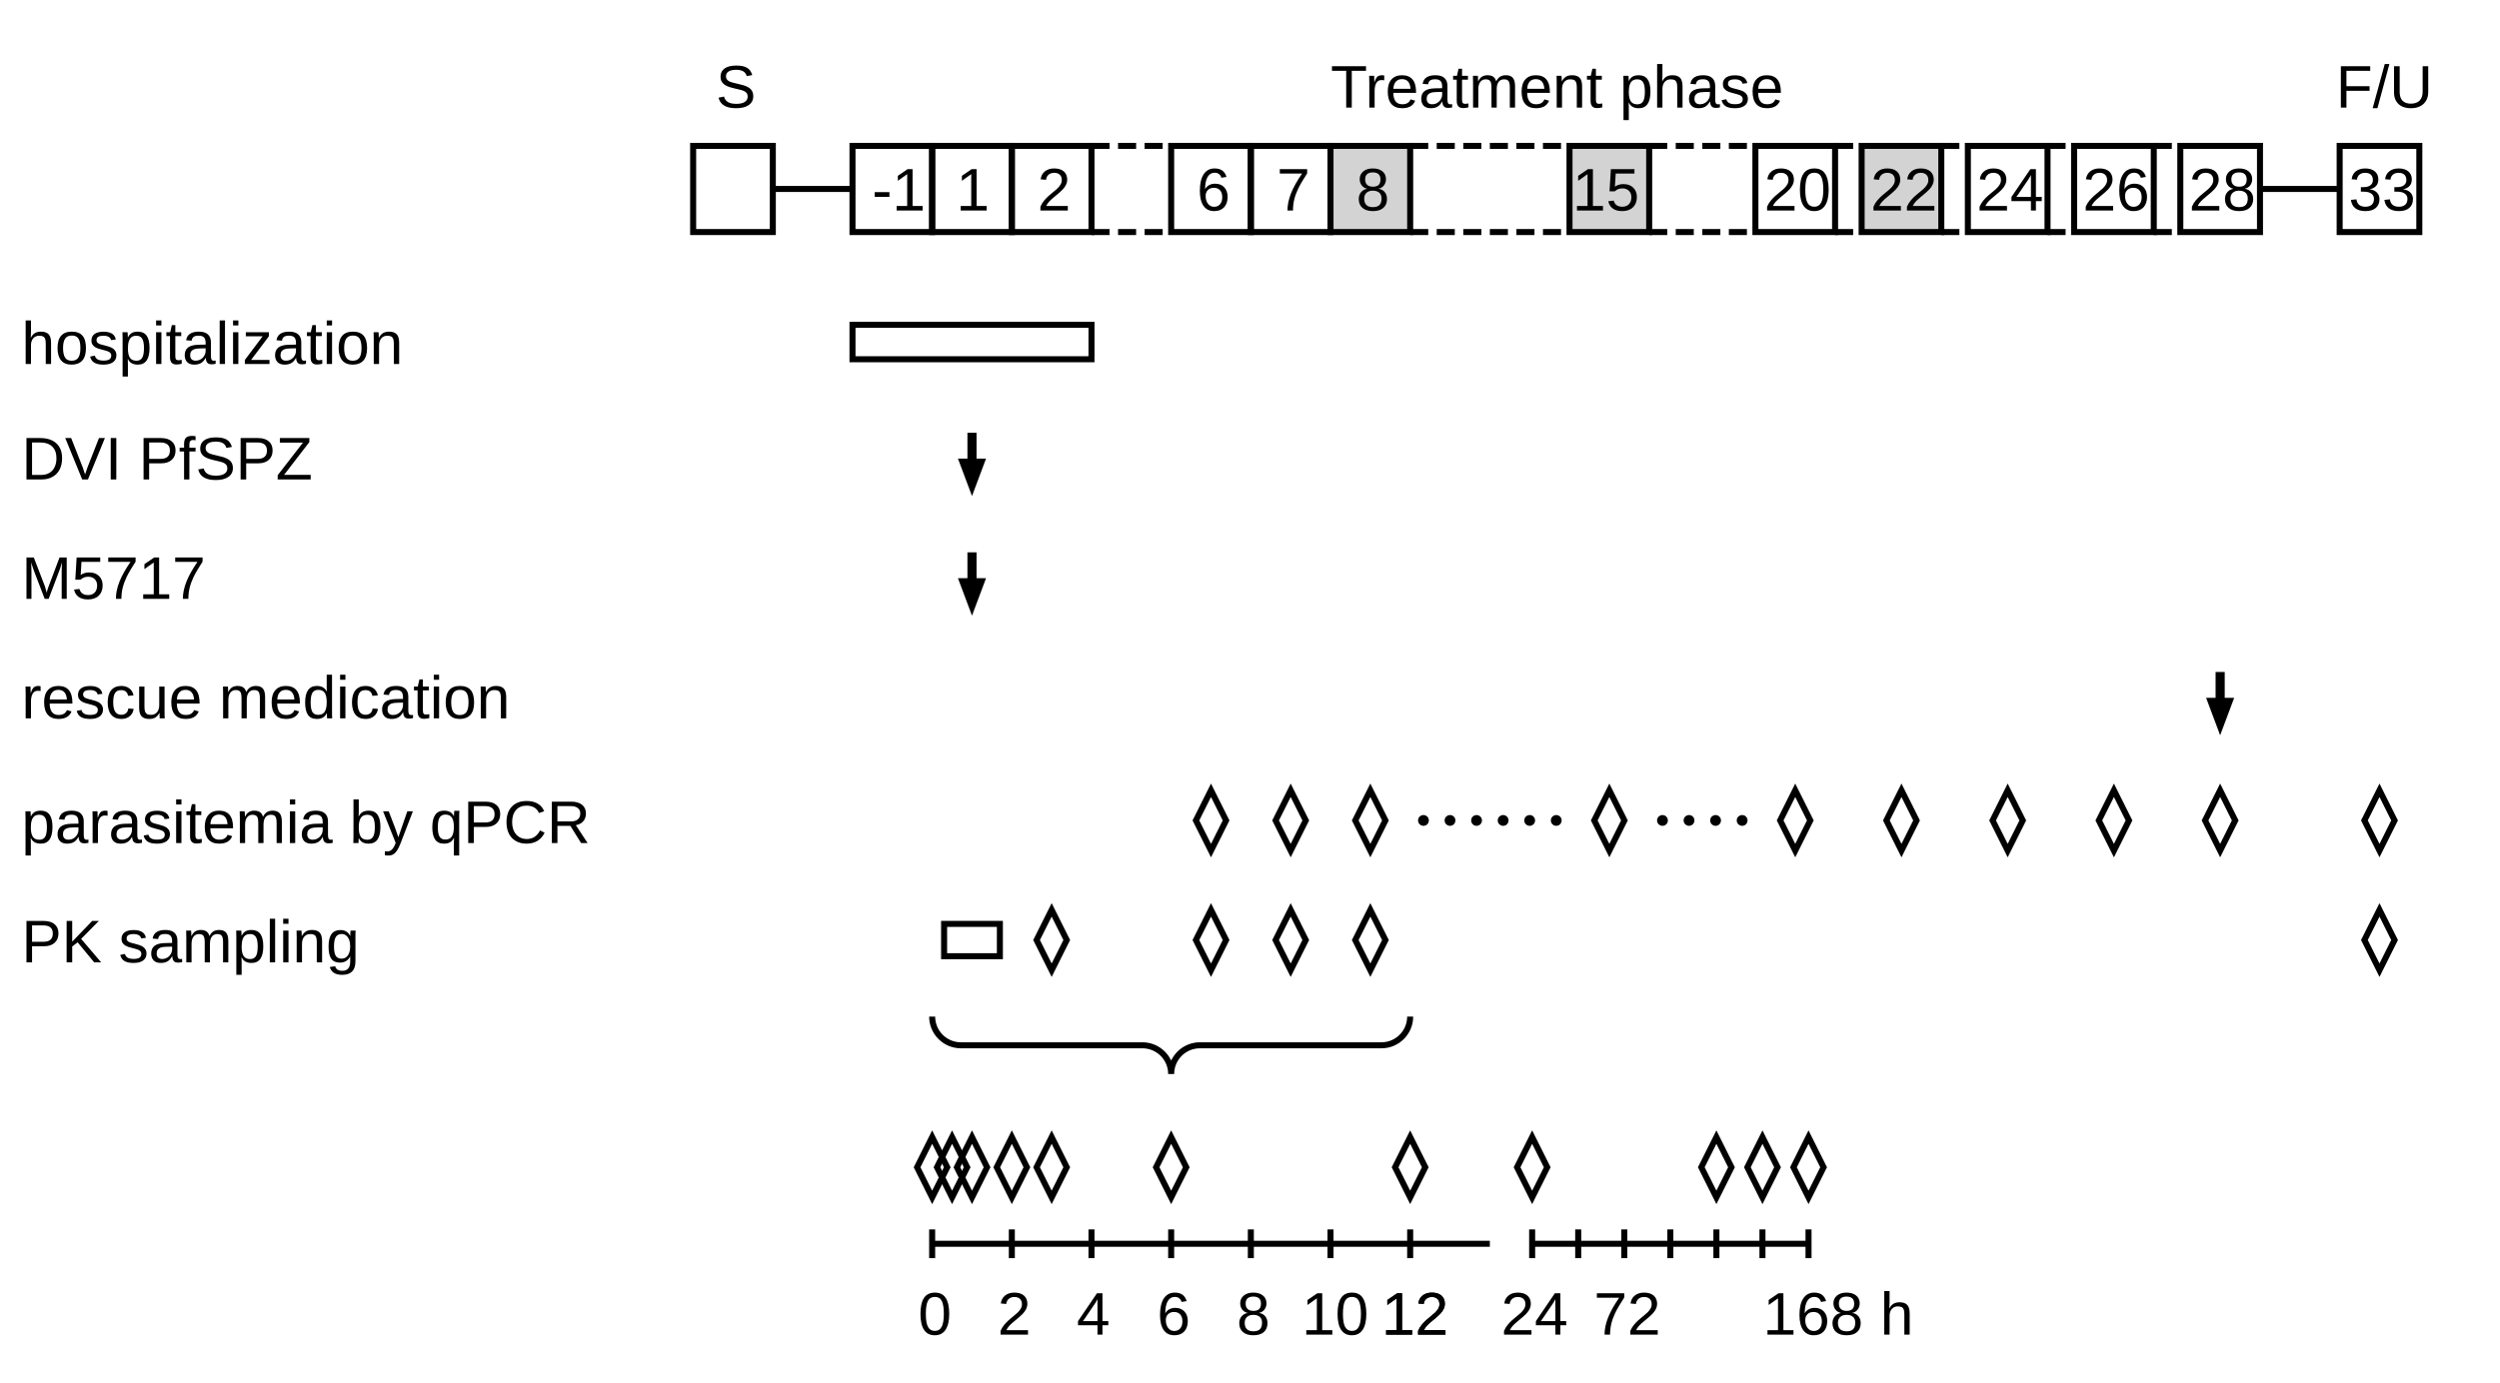
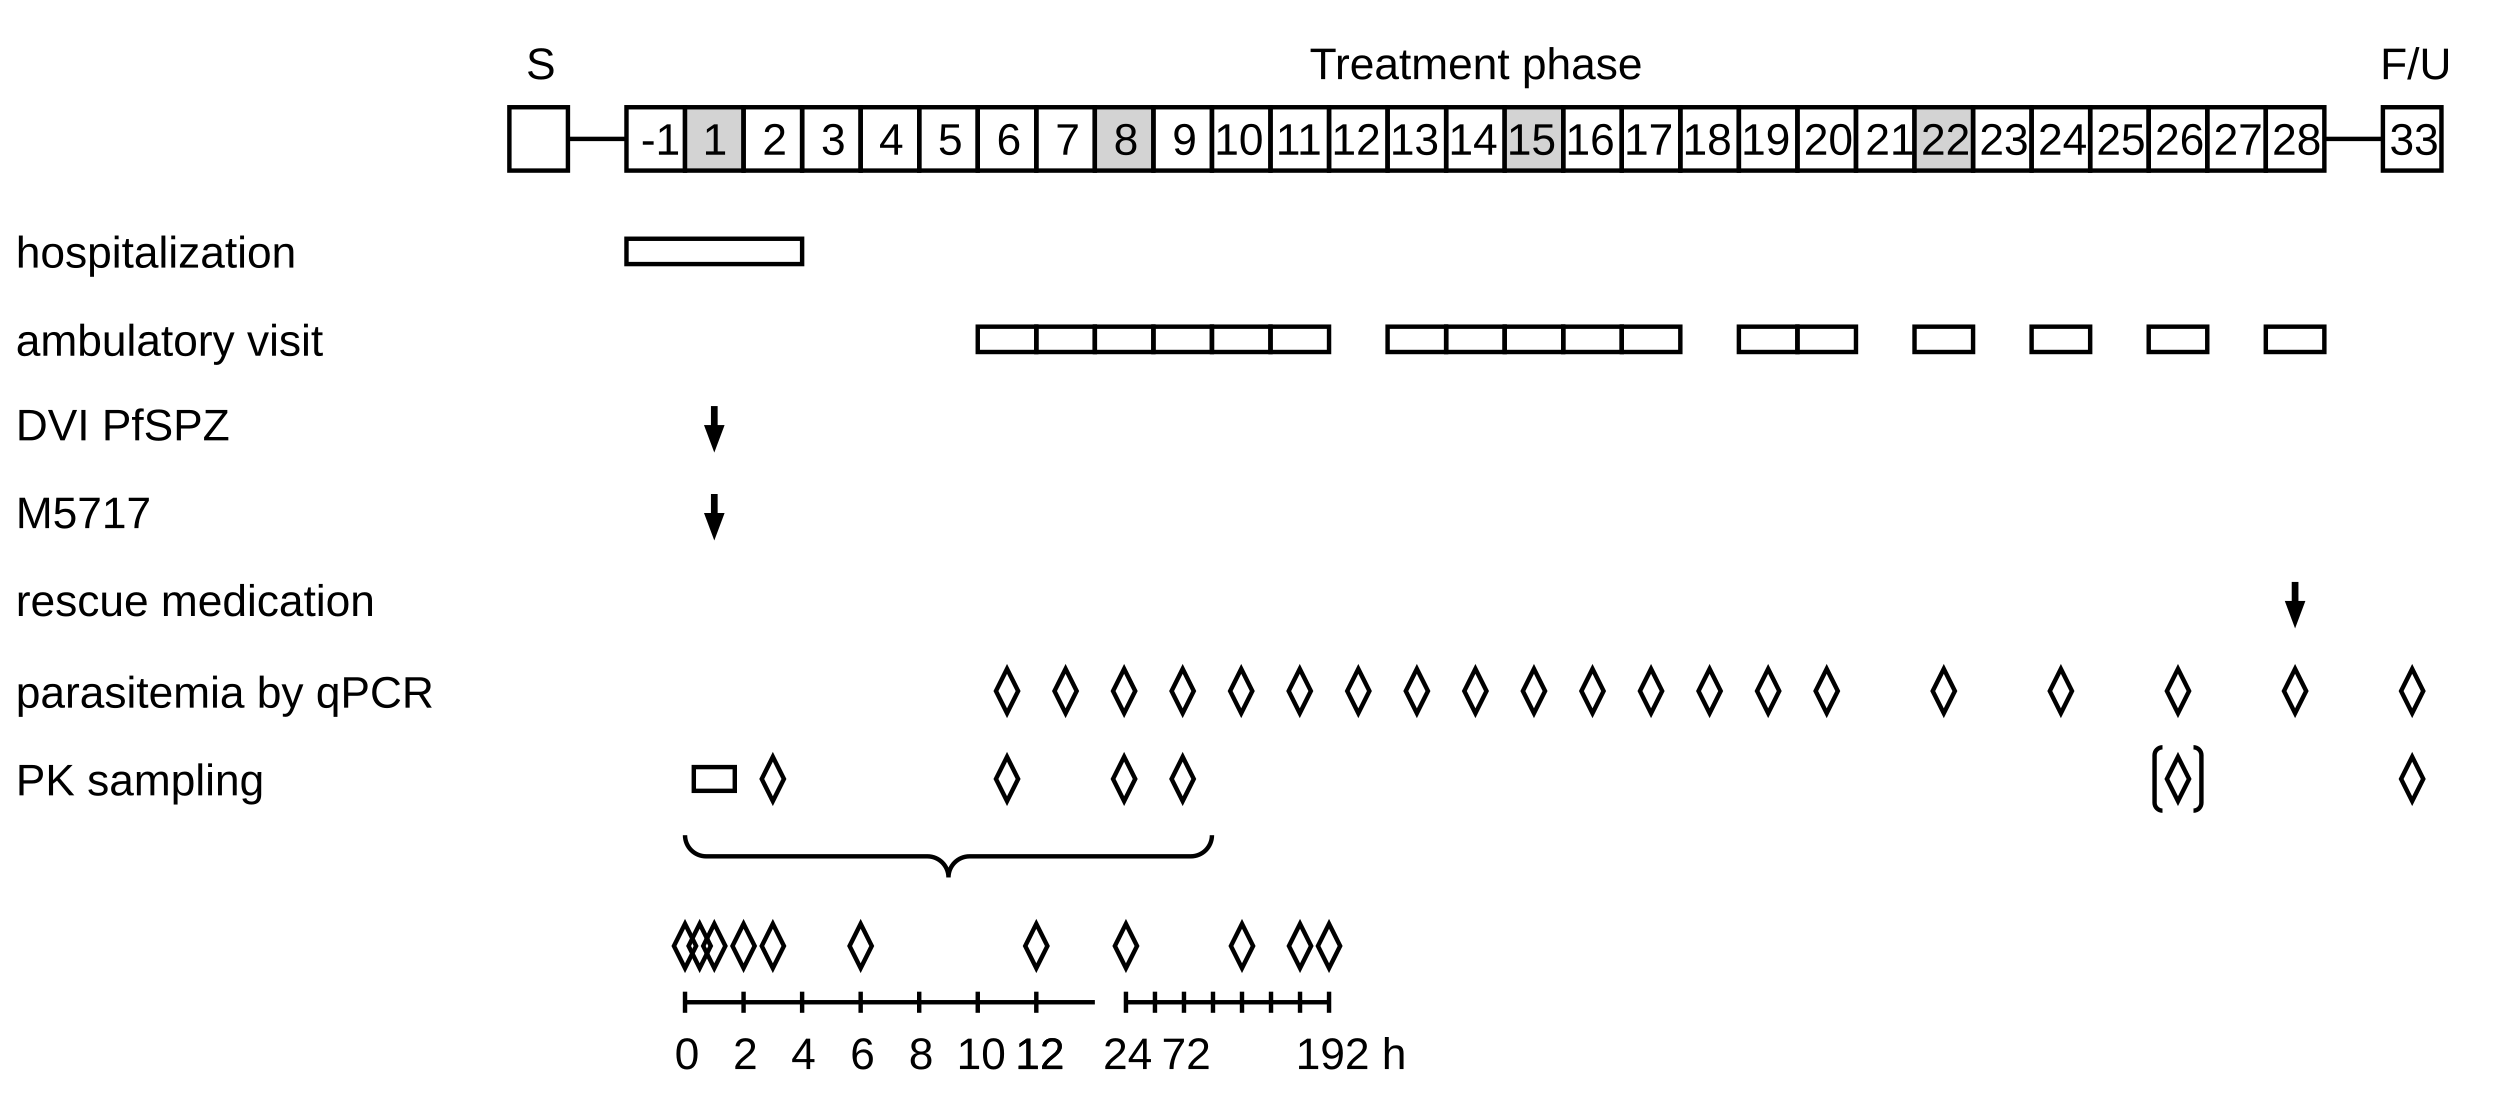
- <svg xmlns="http://www.w3.org/2000/svg" width="581.084" height="321.495">
+ <svg xmlns="http://www.w3.org/2000/svg" width="791.038" height="349.316">
  <style>text {font-family: Arial; font-size: 14px ;}</style>
  <text x="166.449" y="25.032">S</text>
-   <text x="309.404" y="25.032">Treatment phase</text>
-   <text x="543.158" y="25.032">F/U</text>
+   <text x="414.381" y="25.032">Treatment phase</text>
+   <text x="753.112" y="25.032">F/U</text>
  <rect x="161.175" y="33.932" width="18.525" height="20.043" style="stroke:black;  stroke-width:1.4; fill:none;" />
  <text x="170.438" y="48.964" />
  <line x1="179.7" y1="43.953" x2="198.226" y2="43.953" style="stroke:black; stroke-width:1.4; " />
  <rect x="198.226" y="33.932" width="18.525" height="20.043" style="stroke:black;  stroke-width:1.4; fill:none;" />
  <text x="202.771" y="48.964">-1</text>
+   <rect x="216.751" y="33.932" width="18.525" height="20.043" style="stroke:black;  stroke-width:0; fill:lightgray;" />
  <rect x="216.751" y="33.932" width="18.525" height="20.043" style="stroke:black;  stroke-width:1.4; fill:none;" />
  <text x="222.322" y="48.964">1</text>
  <rect x="235.276" y="33.932" width="18.525" height="20.043" style="stroke:black;  stroke-width:1.4; fill:none;" />
  <text x="241.22" y="48.964">2</text>
-   <line x1="253.802" y1="33.932" x2="259.977" y2="33.932" style="stroke:black; stroke-width:1.4; stroke-dasharray: 4.2 4.2" />
-   <line x1="253.802" y1="53.975" x2="259.977" y2="53.975" style="stroke:black; stroke-width:1.4; stroke-dasharray: 4.2 4.2" />
-   <text x="256.889" y="48.964" />
-   <line x1="259.977" y1="33.932" x2="266.152" y2="33.932" style="stroke:black; stroke-width:1.4; stroke-dasharray: 4.2 4.2" />
-   <line x1="259.977" y1="53.975" x2="266.152" y2="53.975" style="stroke:black; stroke-width:1.4; stroke-dasharray: 4.2 4.2" />
-   <text x="263.064" y="48.964" />
-   <line x1="266.152" y1="33.932" x2="272.327" y2="33.932" style="stroke:black; stroke-width:1.4; stroke-dasharray: 4.2 4.2" />
-   <line x1="266.152" y1="53.975" x2="272.327" y2="53.975" style="stroke:black; stroke-width:1.4; stroke-dasharray: 4.2 4.2" />
-   <text x="269.24" y="48.964" />
+   <rect x="253.802" y="33.932" width="18.525" height="20.043" style="stroke:black;  stroke-width:1.4; fill:none;" />
+   <text x="259.783" y="48.964">3</text>
  <rect x="272.327" y="33.932" width="18.525" height="20.043" style="stroke:black;  stroke-width:1.4; fill:none;" />
-   <text x="278.281" y="48.964">6</text>
+   <text x="278.124" y="48.964">4</text>
  <rect x="290.853" y="33.932" width="18.525" height="20.043" style="stroke:black;  stroke-width:1.4; fill:none;" />
-   <text x="296.872" y="48.964">7</text>
-   <rect x="309.378" y="33.932" width="18.525" height="20.043" style="stroke:black;  stroke-width:0; fill:lightgray;" />
+   <text x="296.793" y="48.964">5</text>
  <rect x="309.378" y="33.932" width="18.525" height="20.043" style="stroke:black;  stroke-width:1.4; fill:none;" />
-   <text x="315.339" y="48.964">8</text>
-   <line x1="327.903" y1="33.932" x2="334.078" y2="33.932" style="stroke:black; stroke-width:1.4; stroke-dasharray: 4.2 4.2" />
-   <line x1="327.903" y1="53.975" x2="334.078" y2="53.975" style="stroke:black; stroke-width:1.4; stroke-dasharray: 4.2 4.2" />
-   <text x="330.991" y="48.964" />
-   <line x1="334.078" y1="33.932" x2="340.254" y2="33.932" style="stroke:black; stroke-width:1.4; stroke-dasharray: 4.2 4.2" />
-   <line x1="334.078" y1="53.975" x2="340.254" y2="53.975" style="stroke:black; stroke-width:1.4; stroke-dasharray: 4.2 4.2" />
-   <text x="337.166" y="48.964" />
-   <line x1="340.254" y1="33.932" x2="346.429" y2="33.932" style="stroke:black; stroke-width:1.4; stroke-dasharray: 4.2 4.2" />
-   <line x1="340.254" y1="53.975" x2="346.429" y2="53.975" style="stroke:black; stroke-width:1.4; stroke-dasharray: 4.2 4.2" />
-   <text x="343.341" y="48.964" />
-   <line x1="346.429" y1="33.932" x2="352.604" y2="33.932" style="stroke:black; stroke-width:1.4; stroke-dasharray: 4.2 4.2" />
-   <line x1="346.429" y1="53.975" x2="352.604" y2="53.975" style="stroke:black; stroke-width:1.4; stroke-dasharray: 4.2 4.2" />
-   <text x="349.516" y="48.964" />
-   <line x1="352.604" y1="33.932" x2="358.779" y2="33.932" style="stroke:black; stroke-width:1.4; stroke-dasharray: 4.2 4.2" />
-   <line x1="352.604" y1="53.975" x2="358.779" y2="53.975" style="stroke:black; stroke-width:1.4; stroke-dasharray: 4.2 4.2" />
-   <text x="355.691" y="48.964" />
-   <line x1="358.779" y1="33.932" x2="364.954" y2="33.932" style="stroke:black; stroke-width:1.4; stroke-dasharray: 4.2 4.2" />
-   <line x1="358.779" y1="53.975" x2="364.954" y2="53.975" style="stroke:black; stroke-width:1.4; stroke-dasharray: 4.2 4.2" />
-   <text x="361.867" y="48.964" />
-   <rect x="364.954" y="33.932" width="18.525" height="20.043" style="stroke:black;  stroke-width:0; fill:lightgray;" />
+   <text x="315.332" y="48.964">6</text>
+   <rect x="327.903" y="33.932" width="18.525" height="20.043" style="stroke:black;  stroke-width:1.4; fill:none;" />
+   <text x="333.922" y="48.964">7</text>
+   <rect x="346.429" y="33.932" width="18.525" height="20.043" style="stroke:black;  stroke-width:0; fill:lightgray;" />
+   <rect x="346.429" y="33.932" width="18.525" height="20.043" style="stroke:black;  stroke-width:1.4; fill:none;" />
+   <text x="352.39" y="48.964">8</text>
  <rect x="364.954" y="33.932" width="18.525" height="20.043" style="stroke:black;  stroke-width:1.4; fill:none;" />
-   <text x="365.627" y="48.964">15</text>
-   <line x1="383.479" y1="33.932" x2="389.655" y2="33.932" style="stroke:black; stroke-width:1.4; stroke-dasharray: 4.2 4.2" />
-   <line x1="383.479" y1="53.975" x2="389.655" y2="53.975" style="stroke:black; stroke-width:1.4; stroke-dasharray: 4.2 4.2" />
-   <text x="386.567" y="48.964" />
-   <line x1="389.655" y1="33.932" x2="395.83" y2="33.932" style="stroke:black; stroke-width:1.4; stroke-dasharray: 4.2 4.2" />
-   <line x1="389.655" y1="53.975" x2="395.83" y2="53.975" style="stroke:black; stroke-width:1.4; stroke-dasharray: 4.2 4.2" />
-   <text x="392.742" y="48.964" />
-   <line x1="395.83" y1="33.932" x2="402.005" y2="33.932" style="stroke:black; stroke-width:1.4; stroke-dasharray: 4.2 4.2" />
-   <line x1="395.83" y1="53.975" x2="402.005" y2="53.975" style="stroke:black; stroke-width:1.4; stroke-dasharray: 4.2 4.2" />
-   <text x="398.917" y="48.964" />
-   <line x1="402.005" y1="33.932" x2="408.18" y2="33.932" style="stroke:black; stroke-width:1.4; stroke-dasharray: 4.2 4.2" />
-   <line x1="402.005" y1="53.975" x2="408.18" y2="53.975" style="stroke:black; stroke-width:1.4; stroke-dasharray: 4.2 4.2" />
-   <text x="405.092" y="48.964" />
-   <rect x="408.18" y="33.932" width="18.525" height="20.043" style="stroke:black;  stroke-width:1.4; fill:none;" />
-   <text x="410.197" y="48.964">20</text>
-   <line x1="426.705" y1="33.932" x2="432.881" y2="33.932" style="stroke:black; stroke-width:1.4; stroke-dasharray: 4.2 4.2" />
-   <line x1="426.705" y1="53.975" x2="432.881" y2="53.975" style="stroke:black; stroke-width:1.4; stroke-dasharray: 4.2 4.2" />
-   <text x="429.793" y="48.964" />
-   <rect x="432.881" y="33.932" width="18.525" height="20.043" style="stroke:black;  stroke-width:0; fill:lightgray;" />
-   <rect x="432.881" y="33.932" width="18.525" height="20.043" style="stroke:black;  stroke-width:1.4; fill:none;" />
-   <text x="434.931" y="48.964">22</text>
-   <line x1="451.406" y1="33.932" x2="457.581" y2="33.932" style="stroke:black; stroke-width:1.4; stroke-dasharray: 4.2 4.2" />
-   <line x1="451.406" y1="53.975" x2="457.581" y2="53.975" style="stroke:black; stroke-width:1.4; stroke-dasharray: 4.2 4.2" />
-   <text x="454.493" y="48.964" />
+   <text x="370.922" y="48.964">9</text>
+   <rect x="383.479" y="33.932" width="18.525" height="20.043" style="stroke:black;  stroke-width:1.4; fill:none;" />
+   <text x="384.208" y="48.964">10</text>
+   <rect x="402.005" y="33.932" width="18.525" height="20.043" style="stroke:black;  stroke-width:1.4; fill:none;" />
+   <text x="403.683" y="48.964">11</text>
+   <rect x="420.53" y="33.932" width="18.525" height="20.043" style="stroke:black;  stroke-width:1.4; fill:none;" />
+   <text x="421.292" y="48.964">12</text>
+   <rect x="439.056" y="33.932" width="18.525" height="20.043" style="stroke:black;  stroke-width:1.4; fill:none;" />
+   <text x="439.767" y="48.964">13</text>
  <rect x="457.581" y="33.932" width="18.525" height="20.043" style="stroke:black;  stroke-width:1.4; fill:none;" />
-   <text x="459.601" y="48.964">24</text>
-   <line x1="476.106" y1="33.932" x2="482.282" y2="33.932" style="stroke:black; stroke-width:1.4; stroke-dasharray: 4.2 4.2" />
-   <line x1="476.106" y1="53.975" x2="482.282" y2="53.975" style="stroke:black; stroke-width:1.4; stroke-dasharray: 4.2 4.2" />
-   <text x="479.194" y="48.964" />
-   <rect x="482.282" y="33.932" width="18.525" height="20.043" style="stroke:black;  stroke-width:1.4; fill:none;" />
-   <text x="484.285" y="48.964">26</text>
-   <line x1="500.807" y1="33.932" x2="506.982" y2="33.932" style="stroke:black; stroke-width:1.4; stroke-dasharray: 4.2 4.2" />
-   <line x1="500.807" y1="53.975" x2="506.982" y2="53.975" style="stroke:black; stroke-width:1.4; stroke-dasharray: 4.2 4.2" />
-   <text x="503.895" y="48.964" />
-   <rect x="506.982" y="33.932" width="18.525" height="20.043" style="stroke:black;  stroke-width:1.4; fill:none;" />
-   <text x="508.971" y="48.964">28</text>
-   <line x1="525.507" y1="43.953" x2="544.033" y2="43.953" style="stroke:black; stroke-width:1.4; " />
-   <rect x="544.033" y="33.932" width="18.525" height="20.043" style="stroke:black;  stroke-width:1.4; fill:none;" />
-   <text x="546.121" y="48.964">33</text>
+   <text x="458.312" y="48.964">14</text>
+   <rect x="476.106" y="33.932" width="18.525" height="20.043" style="stroke:black;  stroke-width:0; fill:lightgray;" />
+   <rect x="476.106" y="33.932" width="18.525" height="20.043" style="stroke:black;  stroke-width:1.4; fill:none;" />
+   <text x="476.78" y="48.964">15</text>
+   <rect x="494.632" y="33.932" width="18.525" height="20.043" style="stroke:black;  stroke-width:1.4; fill:none;" />
+   <text x="495.346" y="48.964">16</text>
+   <rect x="513.157" y="33.932" width="18.525" height="20.043" style="stroke:black;  stroke-width:1.4; fill:none;" />
+   <text x="513.868" y="48.964">17</text>
+   <rect x="531.683" y="33.932" width="18.525" height="20.043" style="stroke:black;  stroke-width:1.4; fill:none;" />
+   <text x="532.383" y="48.964">18</text>
+   <rect x="550.208" y="33.932" width="18.525" height="20.043" style="stroke:black;  stroke-width:1.4; fill:none;" />
+   <text x="550.909" y="48.964">19</text>
+   <rect x="568.733" y="33.932" width="18.525" height="20.043" style="stroke:black;  stroke-width:1.4; fill:none;" />
+   <text x="570.75" y="48.964">20</text>
+   <rect x="587.259" y="33.932" width="18.525" height="20.043" style="stroke:black;  stroke-width:1.4; fill:none;" />
+   <text x="590.226" y="48.964">21</text>
+   <rect x="605.784" y="33.932" width="18.525" height="20.043" style="stroke:black;  stroke-width:0; fill:lightgray;" />
+   <rect x="605.784" y="33.932" width="18.525" height="20.043" style="stroke:black;  stroke-width:1.4; fill:none;" />
+   <text x="607.835" y="48.964">22</text>
+   <rect x="624.31" y="33.932" width="18.525" height="20.043" style="stroke:black;  stroke-width:1.4; fill:none;" />
+   <text x="626.309" y="48.964">23</text>
+   <rect x="642.835" y="33.932" width="18.525" height="20.043" style="stroke:black;  stroke-width:1.4; fill:none;" />
+   <text x="644.855" y="48.964">24</text>
+   <rect x="661.36" y="33.932" width="18.525" height="20.043" style="stroke:black;  stroke-width:1.4; fill:none;" />
+   <text x="663.322" y="48.964">25</text>
+   <rect x="679.886" y="33.932" width="18.525" height="20.043" style="stroke:black;  stroke-width:1.4; fill:none;" />
+   <text x="681.889" y="48.964">26</text>
+   <rect x="698.411" y="33.932" width="18.525" height="20.043" style="stroke:black;  stroke-width:1.4; fill:none;" />
+   <text x="700.411" y="48.964">27</text>
+   <rect x="716.937" y="33.932" width="18.525" height="20.043" style="stroke:black;  stroke-width:1.4; fill:none;" />
+   <text x="718.926" y="48.964">28</text>
+   <line x1="735.462" y1="43.953" x2="753.987" y2="43.953" style="stroke:black; stroke-width:1.4; " />
+   <rect x="753.987" y="33.932" width="18.525" height="20.043" style="stroke:black;  stroke-width:1.4; fill:none;" />
+   <text x="756.076" y="48.964">33</text>
  <text x="5" y="84.673">hospitalization</text>
  <rect x="198.226" y="75.543" width="55.576" height="8.017" style="stroke:black;  stroke-width:1.4; fill:none;" />
-   <text x="5" y="111.518">DVI PfSPZ</text>
-   <path d="M225.653, 107.373 L225.653, 101.36 L226.374, 101.36 L226.374, 107.373 L228.269, 107.373 L226.014, 113.386 L223.759, 107.373 L225.653, 107.373 Z" style="stroke: black; fill: black; stroke-width:1.4; " />
-   <text x="5" y="139.287">M5717</text>
+   <text x="5" y="112.56">ambulatory visit</text>
+   <rect x="309.378" y="103.364" width="18.525" height="8.017" style="stroke:black;  stroke-width:1.4; fill:none;" />
+   <rect x="327.903" y="103.364" width="18.525" height="8.017" style="stroke:black;  stroke-width:1.4; fill:none;" />
+   <rect x="346.429" y="103.364" width="18.525" height="8.017" style="stroke:black;  stroke-width:1.4; fill:none;" />
+   <rect x="364.954" y="103.364" width="18.525" height="8.017" style="stroke:black;  stroke-width:1.4; fill:none;" />
+   <rect x="383.479" y="103.364" width="18.525" height="8.017" style="stroke:black;  stroke-width:1.4; fill:none;" />
+   <rect x="402.005" y="103.364" width="18.525" height="8.017" style="stroke:black;  stroke-width:1.4; fill:none;" />
+   <rect x="439.056" y="103.364" width="18.525" height="8.017" style="stroke:black;  stroke-width:1.4; fill:none;" />
+   <rect x="457.581" y="103.364" width="18.525" height="8.017" style="stroke:black;  stroke-width:1.4; fill:none;" />
+   <rect x="476.106" y="103.364" width="18.525" height="8.017" style="stroke:black;  stroke-width:1.4; fill:none;" />
+   <rect x="494.632" y="103.364" width="18.525" height="8.017" style="stroke:black;  stroke-width:1.4; fill:none;" />
+   <rect x="513.157" y="103.364" width="18.525" height="8.017" style="stroke:black;  stroke-width:1.4; fill:none;" />
+   <rect x="550.208" y="103.364" width="18.525" height="8.017" style="stroke:black;  stroke-width:1.4; fill:none;" />
+   <rect x="568.733" y="103.364" width="18.525" height="8.017" style="stroke:black;  stroke-width:1.4; fill:none;" />
+   <rect x="605.784" y="103.364" width="18.525" height="8.017" style="stroke:black;  stroke-width:1.4; fill:none;" />
+   <rect x="642.835" y="103.364" width="18.525" height="8.017" style="stroke:black;  stroke-width:1.4; fill:none;" />
+   <rect x="679.886" y="103.364" width="18.525" height="8.017" style="stroke:black;  stroke-width:1.4; fill:none;" />
+   <rect x="716.937" y="103.364" width="18.525" height="8.017" style="stroke:black;  stroke-width:1.4; fill:none;" />
+   <text x="5" y="139.339">DVI PfSPZ</text>
  <path d="M225.653, 135.193 L225.653, 129.18 L226.374, 129.18 L226.374, 135.193 L228.269, 135.193 L226.014, 141.206 L223.759, 135.193 L225.653, 135.193 Z" style="stroke: black; fill: black; stroke-width:1.4; " />
-   <text x="5" y="167.088">rescue medication</text>
-   <path d="M515.884, 163.014 L515.884, 157.001 L516.606, 157.001 L516.606, 163.014 L518.5, 163.014 L516.245, 169.027 L513.99, 163.014 L515.884, 163.014 Z" style="stroke: black; fill: black; stroke-width:1.4; " />
-   <text x="5" y="196.09">parasitemia by qPCR</text>
-   <path d="M278.082, 190.835 L281.59, 183.82 L285.097, 190.835 L281.59, 197.85 L278.082, 190.835 Z" style="stroke: black; fill: none; stroke-width:1.4; " />
-   <path d="M296.608, 190.835 L300.115, 183.82 L303.623, 190.835 L300.115, 197.85 L296.608, 190.835 Z" style="stroke: black; fill: none; stroke-width:1.4; " />
-   <path d="M315.133, 190.835 L318.641, 183.82 L322.148, 190.835 L318.641, 197.85 L315.133, 190.835 Z" style="stroke: black; fill: none; stroke-width:1.4; " />
-   <circle cx="330.991" cy="190.835" r="0.668" style="stroke:black;  stroke-width:1.2; fill:black;" />
-   <circle cx="337.166" cy="190.835" r="0.668" style="stroke:black;  stroke-width:1.2; fill:black;" />
-   <circle cx="343.341" cy="190.835" r="0.668" style="stroke:black;  stroke-width:1.2; fill:black;" />
-   <circle cx="349.516" cy="190.835" r="0.668" style="stroke:black;  stroke-width:1.2; fill:black;" />
-   <circle cx="355.691" cy="190.835" r="0.668" style="stroke:black;  stroke-width:1.2; fill:black;" />
-   <circle cx="361.867" cy="190.835" r="0.668" style="stroke:black;  stroke-width:1.2; fill:black;" />
-   <path d="M370.709, 190.835 L374.217, 183.82 L377.724, 190.835 L374.217, 197.85 L370.709, 190.835 Z" style="stroke: black; fill: none; stroke-width:1.4; " />
-   <circle cx="386.567" cy="190.835" r="0.668" style="stroke:black;  stroke-width:1.2; fill:black;" />
-   <circle cx="392.742" cy="190.835" r="0.668" style="stroke:black;  stroke-width:1.2; fill:black;" />
-   <circle cx="398.917" cy="190.835" r="0.668" style="stroke:black;  stroke-width:1.2; fill:black;" />
-   <circle cx="405.092" cy="190.835" r="0.668" style="stroke:black;  stroke-width:1.2; fill:black;" />
-   <path d="M413.935, 190.835 L417.443, 183.82 L420.95, 190.835 L417.443, 197.85 L413.935, 190.835 Z" style="stroke: black; fill: none; stroke-width:1.4; " />
-   <path d="M438.636, 190.835 L442.143, 183.82 L445.651, 190.835 L442.143, 197.85 L438.636, 190.835 Z" style="stroke: black; fill: none; stroke-width:1.4; " />
-   <path d="M463.336, 190.835 L466.844, 183.82 L470.351, 190.835 L466.844, 197.85 L463.336, 190.835 Z" style="stroke: black; fill: none; stroke-width:1.4; " />
-   <path d="M488.037, 190.835 L491.544, 183.82 L495.052, 190.835 L491.544, 197.85 L488.037, 190.835 Z" style="stroke: black; fill: none; stroke-width:1.4; " />
-   <path d="M512.737, 190.835 L516.245, 183.82 L519.752, 190.835 L516.245, 197.85 L512.737, 190.835 Z" style="stroke: black; fill: none; stroke-width:1.4; " />
-   <path d="M549.788, 190.835 L553.296, 183.82 L556.803, 190.835 L553.296, 197.85 L549.788, 190.835 Z" style="stroke: black; fill: none; stroke-width:1.4; " />
-   <text x="5" y="223.843">PK sampling</text>
-   <path d="M219.53, 222.414 L219.53, 214.898 L232.498, 214.898 L232.498, 222.414 L219.53, 222.414 Z" style="stroke: black; fill: none; stroke-width:1.4; " />
-   <path d="M241.032, 218.656 L244.539, 211.641 L248.047, 218.656 L244.539, 225.671 L241.032, 218.656 Z" style="stroke: black; fill: none; stroke-width:1.4; " />
-   <path d="M278.082, 218.656 L281.59, 211.641 L285.097, 218.656 L281.59, 225.671 L278.082, 218.656 Z" style="stroke: black; fill: none; stroke-width:1.4; " />
-   <path d="M296.608, 218.656 L300.115, 211.641 L303.623, 218.656 L300.115, 225.671 L296.608, 218.656 Z" style="stroke: black; fill: none; stroke-width:1.4; " />
+   <text x="5" y="167.107">M5717</text>
+   <path d="M225.653, 163.014 L225.653, 157.001 L226.374, 157.001 L226.374, 163.014 L228.269, 163.014 L226.014, 169.027 L223.759, 163.014 L225.653, 163.014 Z" style="stroke: black; fill: black; stroke-width:1.4; " />
+   <text x="5" y="194.909">rescue medication</text>
+   <path d="M725.838, 190.835 L725.838, 184.822 L726.56, 184.822 L726.56, 190.835 L728.454, 190.835 L726.199, 196.848 L723.944, 190.835 L725.838, 190.835 Z" style="stroke: black; fill: black; stroke-width:1.4; " />
+   <text x="5" y="223.911">parasitemia by qPCR</text>
  <path d="M315.133, 218.656 L318.641, 211.641 L322.148, 218.656 L318.641, 225.671 L315.133, 218.656 Z" style="stroke: black; fill: none; stroke-width:1.4; " />
-   <path d="M549.788, 218.656 L553.296, 211.641 L556.803, 218.656 L553.296, 225.671 L549.788, 218.656 Z" style="stroke: black; fill: none; stroke-width:1.4; " />
-   <path d="M216.751, 236.455 A6.681, 6.681, 0, 0 0 223.432, 243.136 L265.646, 243.136 A6.681, 6.681 0, 0 1 272.327, 249.817 A6.681, 6.681, 0, 0 1 279.008, 243.136 L321.222, 243.136 A6.681, 6.681 0, 0 0 327.903, 236.455 " style="stroke: black; stroke-width:1.4; fill:none" />
-   <path d="M213.243, 271.505 L216.751, 264.49 L220.258, 271.505 L216.751, 278.52 L213.243, 271.505 Z" style="stroke: black; fill: none; stroke-width:1.4; " />
-   <path d="M217.875, 271.505 L221.382, 264.49 L224.89, 271.505 L221.382, 278.52 L217.875, 271.505 Z" style="stroke: black; fill: none; stroke-width:1.4; " />
-   <path d="M222.506, 271.505 L226.014, 264.49 L229.521, 271.505 L226.014, 278.52 L222.506, 271.505 Z" style="stroke: black; fill: none; stroke-width:1.4; " />
-   <path d="M231.769, 271.505 L235.276, 264.49 L238.784, 271.505 L235.276, 278.52 L231.769, 271.505 Z" style="stroke: black; fill: none; stroke-width:1.4; " />
-   <path d="M241.032, 271.505 L244.539, 264.49 L248.047, 271.505 L244.539, 278.52 L241.032, 271.505 Z" style="stroke: black; fill: none; stroke-width:1.4; " />
-   <path d="M268.82, 271.505 L272.327, 264.49 L275.835, 271.505 L272.327, 278.52 L268.82, 271.505 Z" style="stroke: black; fill: none; stroke-width:1.4; " />
-   <path d="M324.396, 271.505 L327.903, 264.49 L331.411, 271.505 L327.903, 278.52 L324.396, 271.505 Z" style="stroke: black; fill: none; stroke-width:1.4; " />
-   <path d="M352.758, 271.505 L356.266, 264.49 L359.773, 271.505 L356.266, 278.52 L352.758, 271.505 Z" style="stroke: black; fill: none; stroke-width:1.4; " />
-   <path d="M395.601, 271.505 L399.109, 264.49 L402.616, 271.505 L399.109, 278.52 L395.601, 271.505 Z" style="stroke: black; fill: none; stroke-width:1.4; " />
-   <path d="M406.312, 271.505 L409.819, 264.49 L413.327, 271.505 L409.819, 278.52 L406.312, 271.505 Z" style="stroke: black; fill: none; stroke-width:1.4; " />
-   <path d="M417.023, 271.505 L420.53, 264.49 L424.038, 271.505 L420.53, 278.52 L417.023, 271.505 Z" style="stroke: black; fill: none; stroke-width:1.4; " />
-   <line x1="216.751" y1="289.304" x2="346.429" y2="289.304" style="stroke:black; stroke-width:1.4; " />
-   <line x1="216.751" y1="285.964" x2="216.751" y2="292.645" style="stroke:black; stroke-width:1.4; " />
-   <text x="213.483" y="310.444">0</text>
-   <line x1="235.276" y1="285.964" x2="235.276" y2="292.645" style="stroke:black; stroke-width:1.4; " />
-   <text x="231.958" y="310.444">2</text>
-   <line x1="253.802" y1="285.964" x2="253.802" y2="292.645" style="stroke:black; stroke-width:1.4; " />
-   <text x="250.336" y="310.444">4</text>
-   <line x1="272.327" y1="285.964" x2="272.327" y2="292.645" style="stroke:black; stroke-width:1.4; " />
-   <text x="269.019" y="310.444">6</text>
-   <line x1="290.853" y1="285.964" x2="290.853" y2="292.645" style="stroke:black; stroke-width:1.4; " />
-   <text x="287.551" y="310.444">8</text>
-   <line x1="309.378" y1="285.964" x2="309.378" y2="292.645" style="stroke:black; stroke-width:1.4; " />
-   <text x="302.689" y="310.444">10</text>
-   <line x1="327.903" y1="285.964" x2="327.903" y2="292.645" style="stroke:black; stroke-width:1.4; " />
-   <text x="321.249" y="310.444">12</text>
-   <text x="321.249" y="310.444">12</text>
-   <line x1="356.266" y1="289.304" x2="420.53" y2="289.304" style="stroke:black; stroke-width:1.4; " />
-   <line x1="356.266" y1="285.964" x2="356.266" y2="292.645" style="stroke:black; stroke-width:1.4; " />
-   <text x="349.023" y="310.444">24</text>
-   <line x1="366.976" y1="285.964" x2="366.976" y2="292.645" style="stroke:black; stroke-width:1.4; " />
-   <line x1="377.687" y1="285.964" x2="377.687" y2="292.645" style="stroke:black; stroke-width:1.4; " />
-   <text x="370.602" y="310.444">72</text>
-   <line x1="388.398" y1="285.964" x2="388.398" y2="292.645" style="stroke:black; stroke-width:1.4; " />
-   <line x1="399.109" y1="285.964" x2="399.109" y2="292.645" style="stroke:black; stroke-width:1.4; " />
-   <line x1="409.819" y1="285.964" x2="409.819" y2="292.645" style="stroke:black; stroke-width:1.4; " />
-   <line x1="420.53" y1="285.964" x2="420.53" y2="292.645" style="stroke:black; stroke-width:1.4; " />
-   <text x="409.921" y="310.444">168 h</text>
+   <path d="M333.658, 218.656 L337.166, 211.641 L340.674, 218.656 L337.166, 225.671 L333.658, 218.656 Z" style="stroke: black; fill: none; stroke-width:1.4; " />
+   <path d="M352.184, 218.656 L355.691, 211.641 L359.199, 218.656 L355.691, 225.671 L352.184, 218.656 Z" style="stroke: black; fill: none; stroke-width:1.4; " />
+   <path d="M370.709, 218.656 L374.217, 211.641 L377.724, 218.656 L374.217, 225.671 L370.709, 218.656 Z" style="stroke: black; fill: none; stroke-width:1.4; " />
+   <path d="M389.235, 218.656 L392.742, 211.641 L396.25, 218.656 L392.742, 225.671 L389.235, 218.656 Z" style="stroke: black; fill: none; stroke-width:1.4; " />
+   <path d="M407.76, 218.656 L411.268, 211.641 L414.775, 218.656 L411.268, 225.671 L407.76, 218.656 Z" style="stroke: black; fill: none; stroke-width:1.4; " />
+   <path d="M426.285, 218.656 L429.793, 211.641 L433.3, 218.656 L429.793, 225.671 L426.285, 218.656 Z" style="stroke: black; fill: none; stroke-width:1.4; " />
+   <path d="M444.811, 218.656 L448.318, 211.641 L451.826, 218.656 L448.318, 225.671 L444.811, 218.656 Z" style="stroke: black; fill: none; stroke-width:1.4; " />
+   <path d="M463.336, 218.656 L466.844, 211.641 L470.351, 218.656 L466.844, 225.671 L463.336, 218.656 Z" style="stroke: black; fill: none; stroke-width:1.4; " />
+   <path d="M481.862, 218.656 L485.369, 211.641 L488.877, 218.656 L485.369, 225.671 L481.862, 218.656 Z" style="stroke: black; fill: none; stroke-width:1.4; " />
+   <path d="M500.387, 218.656 L503.895, 211.641 L507.402, 218.656 L503.895, 225.671 L500.387, 218.656 Z" style="stroke: black; fill: none; stroke-width:1.4; " />
+   <path d="M518.912, 218.656 L522.42, 211.641 L525.927, 218.656 L522.42, 225.671 L518.912, 218.656 Z" style="stroke: black; fill: none; stroke-width:1.4; " />
+   <path d="M537.438, 218.656 L540.945, 211.641 L544.453, 218.656 L540.945, 225.671 L537.438, 218.656 Z" style="stroke: black; fill: none; stroke-width:1.4; " />
+   <path d="M555.963, 218.656 L559.471, 211.641 L562.978, 218.656 L559.471, 225.671 L555.963, 218.656 Z" style="stroke: black; fill: none; stroke-width:1.4; " />
+   <path d="M574.489, 218.656 L577.996, 211.641 L581.504, 218.656 L577.996, 225.671 L574.489, 218.656 Z" style="stroke: black; fill: none; stroke-width:1.4; " />
+   <path d="M611.539, 218.656 L615.047, 211.641 L618.554, 218.656 L615.047, 225.671 L611.539, 218.656 Z" style="stroke: black; fill: none; stroke-width:1.4; " />
+   <path d="M648.59, 218.656 L652.098, 211.641 L655.605, 218.656 L652.098, 225.671 L648.59, 218.656 Z" style="stroke: black; fill: none; stroke-width:1.4; " />
+   <path d="M685.641, 218.656 L689.148, 211.641 L692.656, 218.656 L689.148, 225.671 L685.641, 218.656 Z" style="stroke: black; fill: none; stroke-width:1.4; " />
+   <path d="M722.692, 218.656 L726.199, 211.641 L729.707, 218.656 L726.199, 225.671 L722.692, 218.656 Z" style="stroke: black; fill: none; stroke-width:1.4; " />
+   <path d="M759.742, 218.656 L763.25, 211.641 L766.758, 218.656 L763.25, 225.671 L759.742, 218.656 Z" style="stroke: black; fill: none; stroke-width:1.4; " />
+   <text x="5" y="251.663">PK sampling</text>
+   <path d="M219.53, 250.234 L219.53, 242.718 L232.498, 242.718 L232.498, 250.234 L219.53, 250.234 Z" style="stroke: black; fill: none; stroke-width:1.4; " />
+   <path d="M241.032, 246.476 L244.539, 239.461 L248.047, 246.476 L244.539, 253.491 L241.032, 246.476 Z" style="stroke: black; fill: none; stroke-width:1.4; " />
+   <path d="M315.133, 246.476 L318.641, 239.461 L322.148, 246.476 L318.641, 253.491 L315.133, 246.476 Z" style="stroke: black; fill: none; stroke-width:1.4; " />
+   <path d="M352.184, 246.476 L355.691, 239.461 L359.199, 246.476 L355.691, 253.491 L352.184, 246.476 Z" style="stroke: black; fill: none; stroke-width:1.4; " />
+   <path d="M370.709, 246.476 L374.217, 239.461 L377.724, 246.476 L374.217, 253.491 L370.709, 246.476 Z" style="stroke: black; fill: none; stroke-width:1.4; " />
+   <path d="M685.641, 246.476 L689.148, 239.461 L692.656, 246.476 L689.148, 253.491 L685.641, 246.476 Z" style="stroke: black; fill: none; stroke-width:1.4; " />
+   <path d="M684.244, 236.455 A2.505, 2.505 0 0,0 681.738, 238.96L681.738, 253.992 A2.505, 2.505 0 0,0 684.244 256.498" style="stroke: black; stroke-width:1.4; fill:none" />
+   <path d="M694.053, 236.455 A2.505, 2.505 0 0,1 696.559, 238.96L696.559, 253.992 A2.505, 2.505 0 0,1 694.053 256.498" style="stroke: black; stroke-width:1.4; fill:none" />
+   <path d="M759.742, 246.476 L763.25, 239.461 L766.758, 246.476 L763.25, 253.491 L759.742, 246.476 Z" style="stroke: black; fill: none; stroke-width:1.4; " />
+   <path d="M216.751, 264.276 A6.681, 6.681, 0, 0 0 223.432, 270.957 L293.434, 270.957 A6.681, 6.681 0, 0 1 300.115, 277.638 A6.681, 6.681, 0, 0 1 306.796, 270.957 L376.799, 270.957 A6.681, 6.681 0, 0 0 383.479, 264.276 " style="stroke: black; stroke-width:1.4; fill:none" />
+   <path d="M213.243, 299.326 L216.751, 292.311 L220.258, 299.326 L216.751, 306.341 L213.243, 299.326 Z" style="stroke: black; fill: none; stroke-width:1.4; " />
+   <path d="M217.875, 299.326 L221.382, 292.311 L224.89, 299.326 L221.382, 306.341 L217.875, 299.326 Z" style="stroke: black; fill: none; stroke-width:1.4; " />
+   <path d="M222.506, 299.326 L226.014, 292.311 L229.521, 299.326 L226.014, 306.341 L222.506, 299.326 Z" style="stroke: black; fill: none; stroke-width:1.4; " />
+   <path d="M231.769, 299.326 L235.276, 292.311 L238.784, 299.326 L235.276, 306.341 L231.769, 299.326 Z" style="stroke: black; fill: none; stroke-width:1.4; " />
+   <path d="M241.032, 299.326 L244.539, 292.311 L248.047, 299.326 L244.539, 306.341 L241.032, 299.326 Z" style="stroke: black; fill: none; stroke-width:1.4; " />
+   <path d="M268.82, 299.326 L272.327, 292.311 L275.835, 299.326 L272.327, 306.341 L268.82, 299.326 Z" style="stroke: black; fill: none; stroke-width:1.4; " />
+   <path d="M324.396, 299.326 L327.903, 292.311 L331.411, 299.326 L327.903, 306.341 L324.396, 299.326 Z" style="stroke: black; fill: none; stroke-width:1.4; " />
+   <path d="M352.758, 299.326 L356.266, 292.311 L359.773, 299.326 L356.266, 306.341 L352.758, 299.326 Z" style="stroke: black; fill: none; stroke-width:1.4; " />
+   <path d="M389.481, 299.326 L392.988, 292.311 L396.496, 299.326 L392.988, 306.341 L389.481, 299.326 Z" style="stroke: black; fill: none; stroke-width:1.4; " />
+   <path d="M407.842, 299.326 L411.35, 292.311 L414.857, 299.326 L411.35, 306.341 L407.842, 299.326 Z" style="stroke: black; fill: none; stroke-width:1.4; " />
+   <path d="M417.023, 299.326 L420.53, 292.311 L424.038, 299.326 L420.53, 306.341 L417.023, 299.326 Z" style="stroke: black; fill: none; stroke-width:1.4; " />
+   <line x1="216.751" y1="317.125" x2="346.429" y2="317.125" style="stroke:black; stroke-width:1.4; " />
+   <line x1="216.751" y1="313.785" x2="216.751" y2="320.465" style="stroke:black; stroke-width:1.4; " />
+   <text x="213.483" y="338.265">0</text>
+   <line x1="235.276" y1="313.785" x2="235.276" y2="320.465" style="stroke:black; stroke-width:1.4; " />
+   <text x="231.958" y="338.265">2</text>
+   <line x1="253.802" y1="313.785" x2="253.802" y2="320.465" style="stroke:black; stroke-width:1.4; " />
+   <text x="250.336" y="338.265">4</text>
+   <line x1="272.327" y1="313.785" x2="272.327" y2="320.465" style="stroke:black; stroke-width:1.4; " />
+   <text x="269.019" y="338.265">6</text>
+   <line x1="290.853" y1="313.785" x2="290.853" y2="320.465" style="stroke:black; stroke-width:1.4; " />
+   <text x="287.551" y="338.265">8</text>
+   <line x1="309.378" y1="313.785" x2="309.378" y2="320.465" style="stroke:black; stroke-width:1.4; " />
+   <text x="302.689" y="338.265">10</text>
+   <line x1="327.903" y1="313.785" x2="327.903" y2="320.465" style="stroke:black; stroke-width:1.4; " />
+   <text x="321.249" y="338.265">12</text>
+   <text x="321.249" y="338.265">12</text>
+   <line x1="356.266" y1="317.125" x2="420.53" y2="317.125" style="stroke:black; stroke-width:1.4; " />
+   <line x1="356.266" y1="313.785" x2="356.266" y2="320.465" style="stroke:black; stroke-width:1.4; " />
+   <text x="349.023" y="338.265">24</text>
+   <line x1="365.446" y1="313.785" x2="365.446" y2="320.465" style="stroke:black; stroke-width:1.4; " />
+   <line x1="374.627" y1="313.785" x2="374.627" y2="320.465" style="stroke:black; stroke-width:1.4; " />
+   <text x="367.542" y="338.265">72</text>
+   <line x1="383.808" y1="313.785" x2="383.808" y2="320.465" style="stroke:black; stroke-width:1.4; " />
+   <line x1="392.988" y1="313.785" x2="392.988" y2="320.465" style="stroke:black; stroke-width:1.4; " />
+   <line x1="402.169" y1="313.785" x2="402.169" y2="320.465" style="stroke:black; stroke-width:1.4; " />
+   <line x1="411.35" y1="313.785" x2="411.35" y2="320.465" style="stroke:black; stroke-width:1.4; " />
+   <line x1="420.53" y1="313.785" x2="420.53" y2="320.465" style="stroke:black; stroke-width:1.4; " />
+   <text x="409.982" y="338.265">192 h</text>
</svg>
